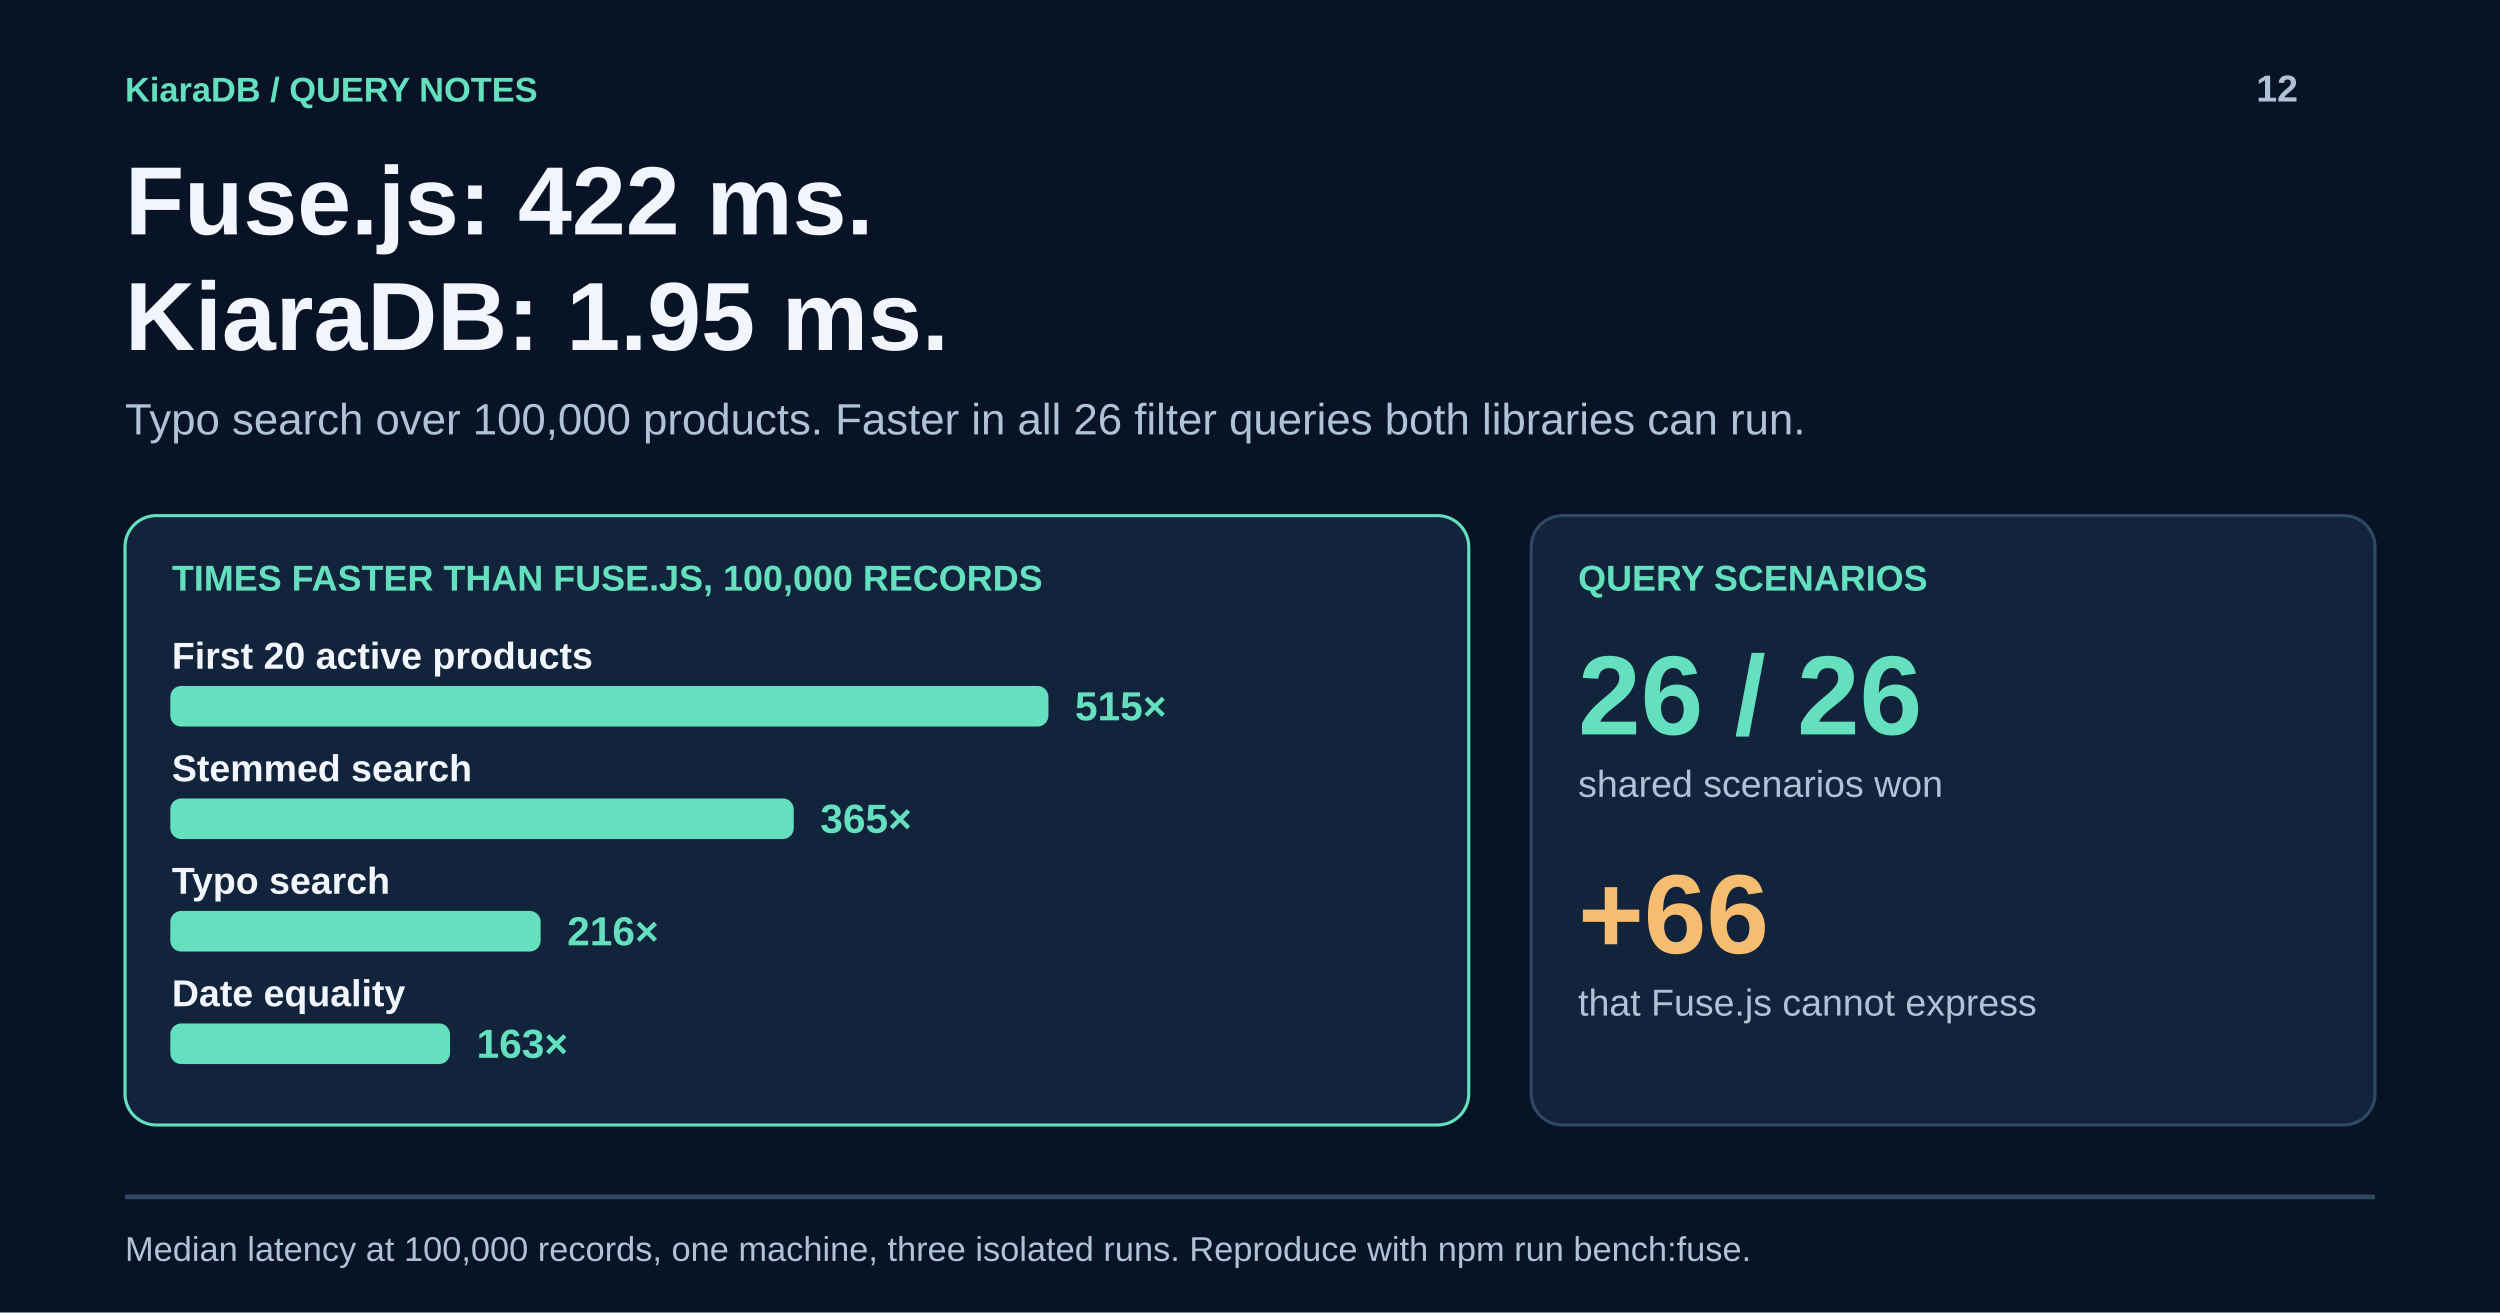
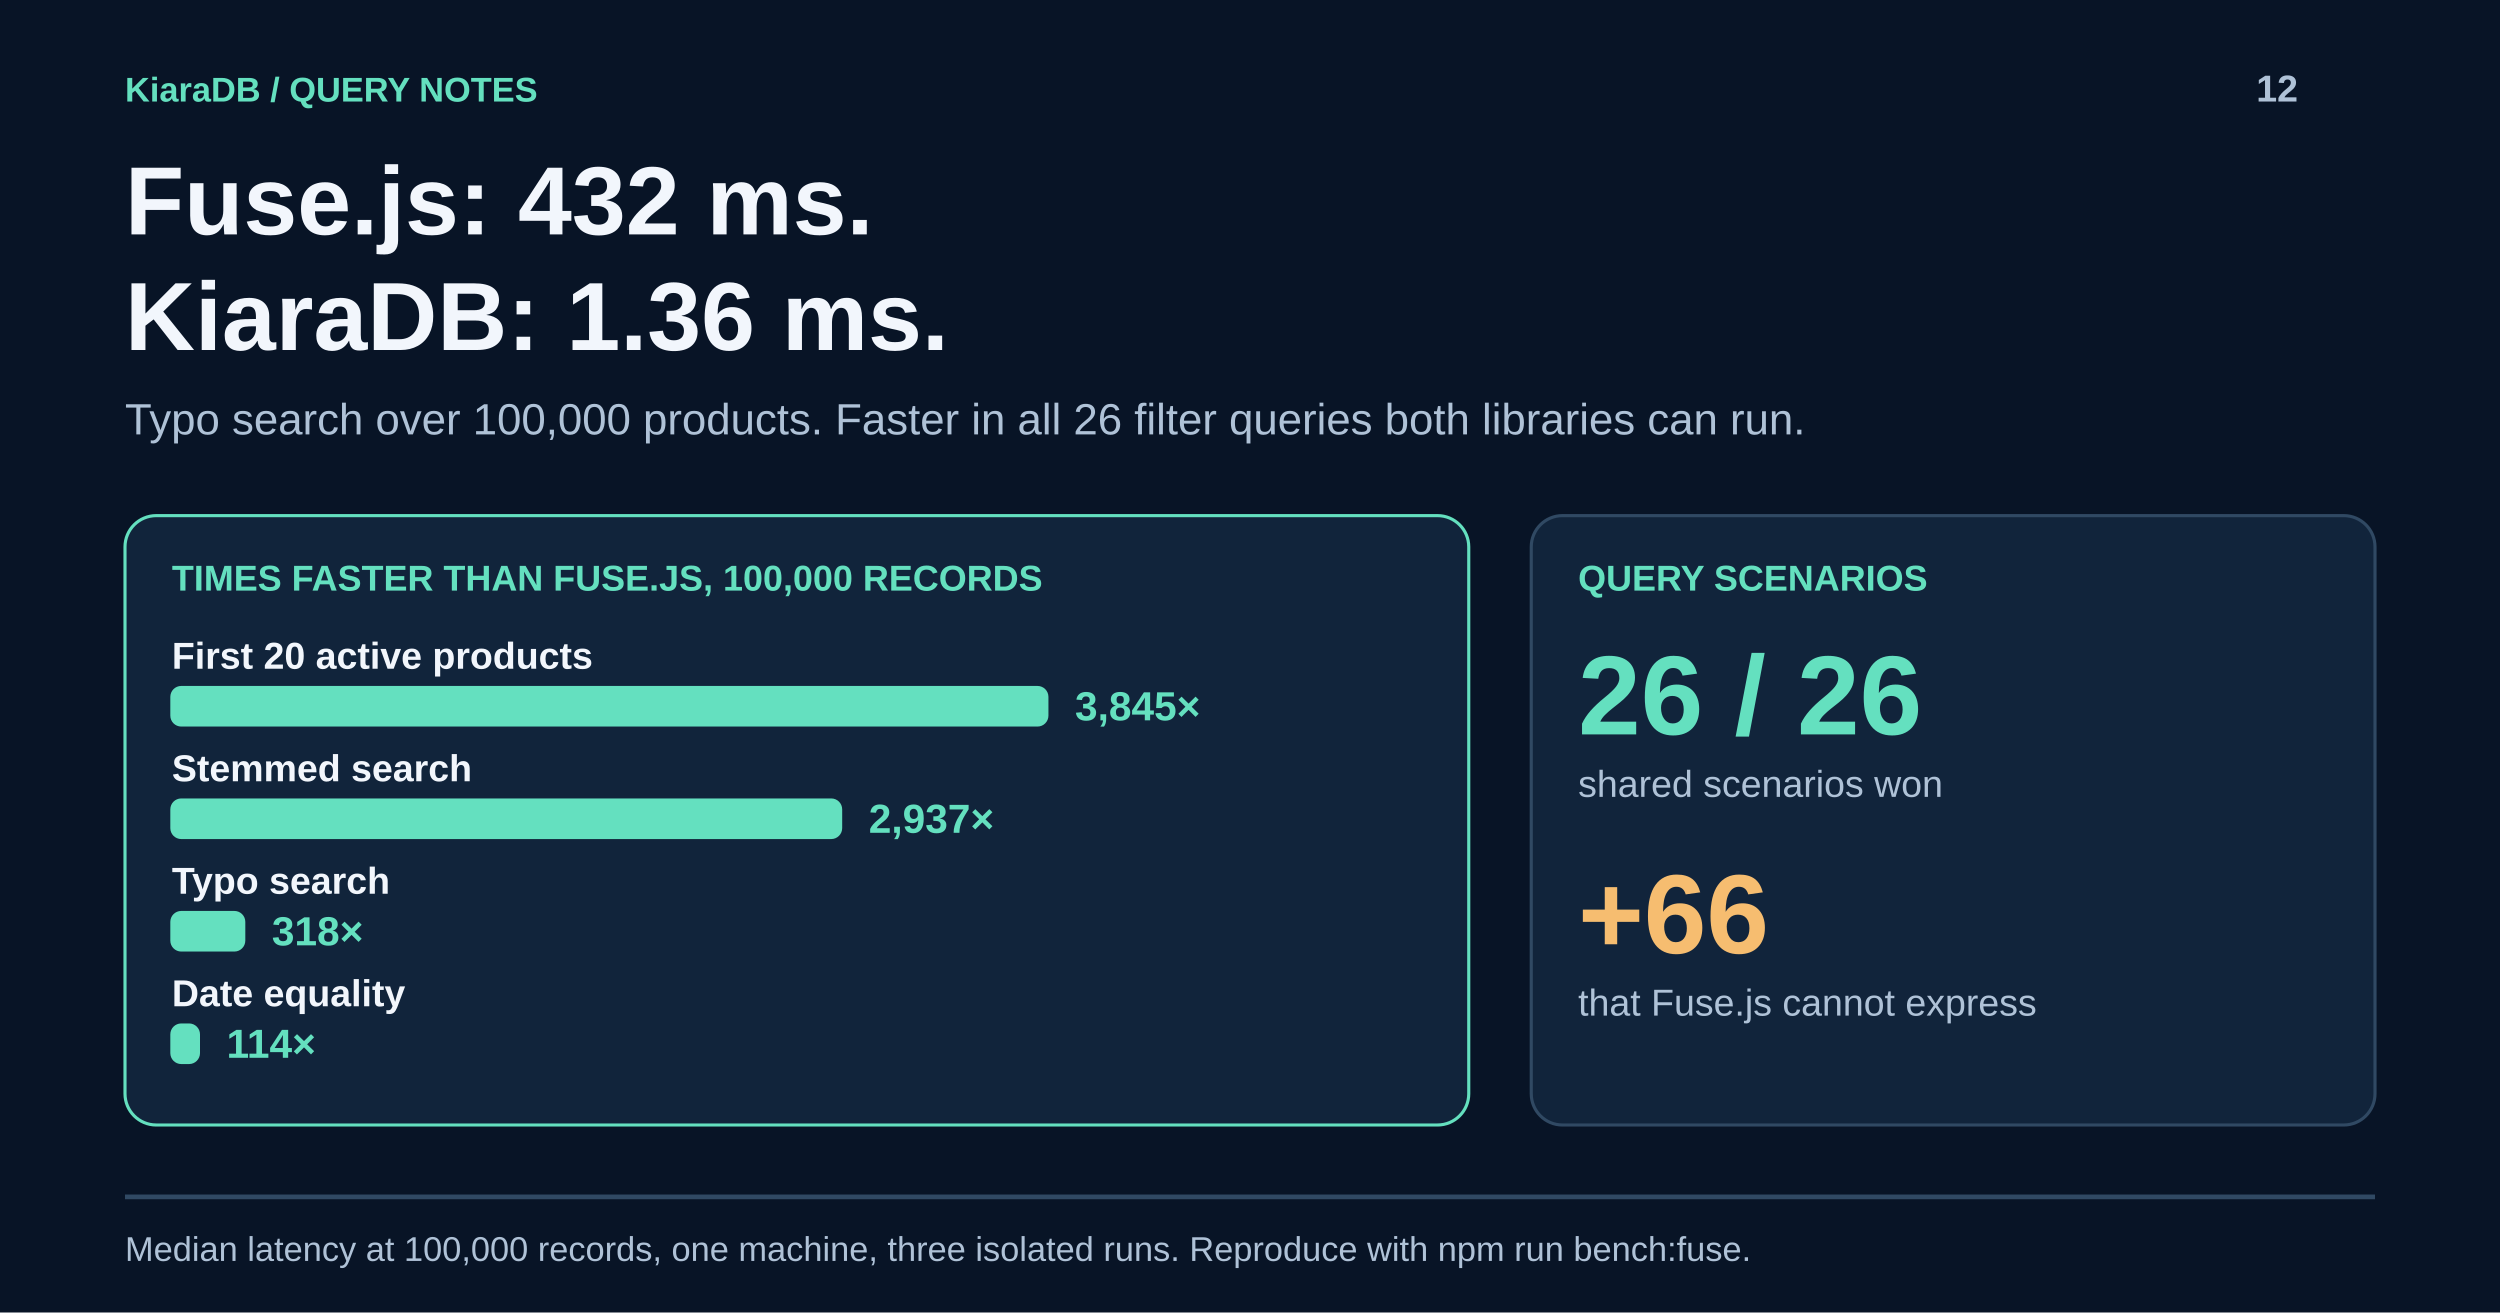
<svg xmlns="http://www.w3.org/2000/svg" width="1600" height="840" viewBox="0 0 1600 840" role="img" aria-labelledby="title desc">
  <defs>
    <marker id="arrow" markerWidth="9" markerHeight="9" refX="8" refY="4.5" orient="auto" markerUnits="userSpaceOnUse">
      <path d="M0 0 L9 4.5 L0 9Z" fill="#64e0bf" />
    </marker>
  </defs>
  <rect width="1600" height="840" fill="#081426" />
  <g font-family="Segoe UI, Arial, sans-serif">
    <text x="80" y="65" font-size="22" fill="#64e0bf" font-weight="700" data-max-width="1440">KiaraDB  /  QUERY NOTES</text>
    <text x="1444" y="65" font-size="24" fill="#afc2d7" font-weight="600" data-max-width="80">12</text>
-     <text x="80" y="150" font-size="62" fill="#f2f6fc" font-weight="700" data-max-width="1440">Fuse.js: 422 ms.</text>
-     <text x="80" y="224" font-size="62" fill="#f2f6fc" font-weight="700" data-max-width="1440">KiaraDB: 1.95 ms.</text>
+     <text x="80" y="150" font-size="62" fill="#f2f6fc" font-weight="700" data-max-width="1440">Fuse.js: 432 ms.</text>
+     <text x="80" y="224" font-size="62" fill="#f2f6fc" font-weight="700" data-max-width="1440">KiaraDB: 1.36 ms.</text>
    <text x="80" y="278" font-size="28" fill="#afc2d7" font-weight="400" data-max-width="1440">Typo search over 100,000 products. Faster in all 26 filter queries both libraries can run.</text>
    <g data-box="80 330 860 390">
      <rect x="80" y="330" width="860" height="390" rx="20" fill="#11243b" stroke="#64e0bf" stroke-width="2" />
      <text x="110" y="378" font-size="23" fill="#64e0bf" font-weight="700" data-max-width="800">TIMES FASTER THAN FUSE.JS, 100,000 RECORDS</text>
      <text x="110" y="428" font-size="24" fill="#f2f6fc" font-weight="600" data-max-width="420">First 20 active products</text>
      <rect x="110" y="440" width="560" height="24" rx="6" fill="#64e0bf" stroke="#64e0bf" stroke-width="2" />
-       <text x="688" y="461" font-size="26" fill="#64e0bf" font-weight="700" data-max-width="120">515×</text>
+       <text x="688" y="461" font-size="26" fill="#64e0bf" font-weight="700" data-max-width="120">3,845×</text>
      <text x="110" y="500" font-size="24" fill="#f2f6fc" font-weight="600" data-max-width="420">Stemmed search</text>
-       <rect x="110" y="512" width="397" height="24" rx="6" fill="#64e0bf" stroke="#64e0bf" stroke-width="2" />
-       <text x="525" y="533" font-size="26" fill="#64e0bf" font-weight="700" data-max-width="120">365×</text>
+       <rect x="110" y="512" width="428" height="24" rx="6" fill="#64e0bf" stroke="#64e0bf" stroke-width="2" />
+       <text x="556" y="533" font-size="26" fill="#64e0bf" font-weight="700" data-max-width="120">2,937×</text>
      <text x="110" y="572" font-size="24" fill="#f2f6fc" font-weight="600" data-max-width="420">Typo search</text>
-       <rect x="110" y="584" width="235" height="24" rx="6" fill="#64e0bf" stroke="#64e0bf" stroke-width="2" />
-       <text x="363" y="605" font-size="26" fill="#64e0bf" font-weight="700" data-max-width="120">216×</text>
+       <rect x="110" y="584" width="46" height="24" rx="6" fill="#64e0bf" stroke="#64e0bf" stroke-width="2" />
+       <text x="174" y="605" font-size="26" fill="#64e0bf" font-weight="700" data-max-width="120">318×</text>
      <text x="110" y="644" font-size="24" fill="#f2f6fc" font-weight="600" data-max-width="420">Date equality</text>
-       <rect x="110" y="656" width="177" height="24" rx="6" fill="#64e0bf" stroke="#64e0bf" stroke-width="2" />
-       <text x="305" y="677" font-size="26" fill="#64e0bf" font-weight="700" data-max-width="120">163×</text>
+       <rect x="110" y="656" width="17" height="24" rx="6" fill="#64e0bf" stroke="#64e0bf" stroke-width="2" />
+       <text x="145" y="677" font-size="26" fill="#64e0bf" font-weight="700" data-max-width="120">114×</text>
    </g>
    <g data-box="980 330 540 390">
      <rect x="980" y="330" width="540" height="390" rx="20" fill="#11243b" stroke="#304963" stroke-width="2" />
      <text x="1010" y="378" font-size="23" fill="#64e0bf" font-weight="700" data-max-width="480">QUERY SCENARIOS</text>
      <text x="1010" y="470" font-size="72" fill="#64e0bf" font-weight="700" data-max-width="480">26 / 26</text>
      <text x="1010" y="510" font-size="24" fill="#afc2d7" font-weight="400" data-max-width="480">shared scenarios won</text>
      <text x="1010" y="610" font-size="72" fill="#f6bd70" font-weight="700" data-max-width="480">+66</text>
      <text x="1010" y="650" font-size="24" fill="#afc2d7" font-weight="400" data-max-width="480">that Fuse.js cannot express</text>
    </g>
    <path d="M80 766 L1520 766" fill="none" stroke="#304963" stroke-width="3" />
    <text x="80" y="807" font-size="22" fill="#afc2d7" font-weight="400" data-max-width="1440">Median latency at 100,000 records, one machine, three isolated runs. Reproduce with npm run bench:fuse.</text>
  </g>
</svg>
